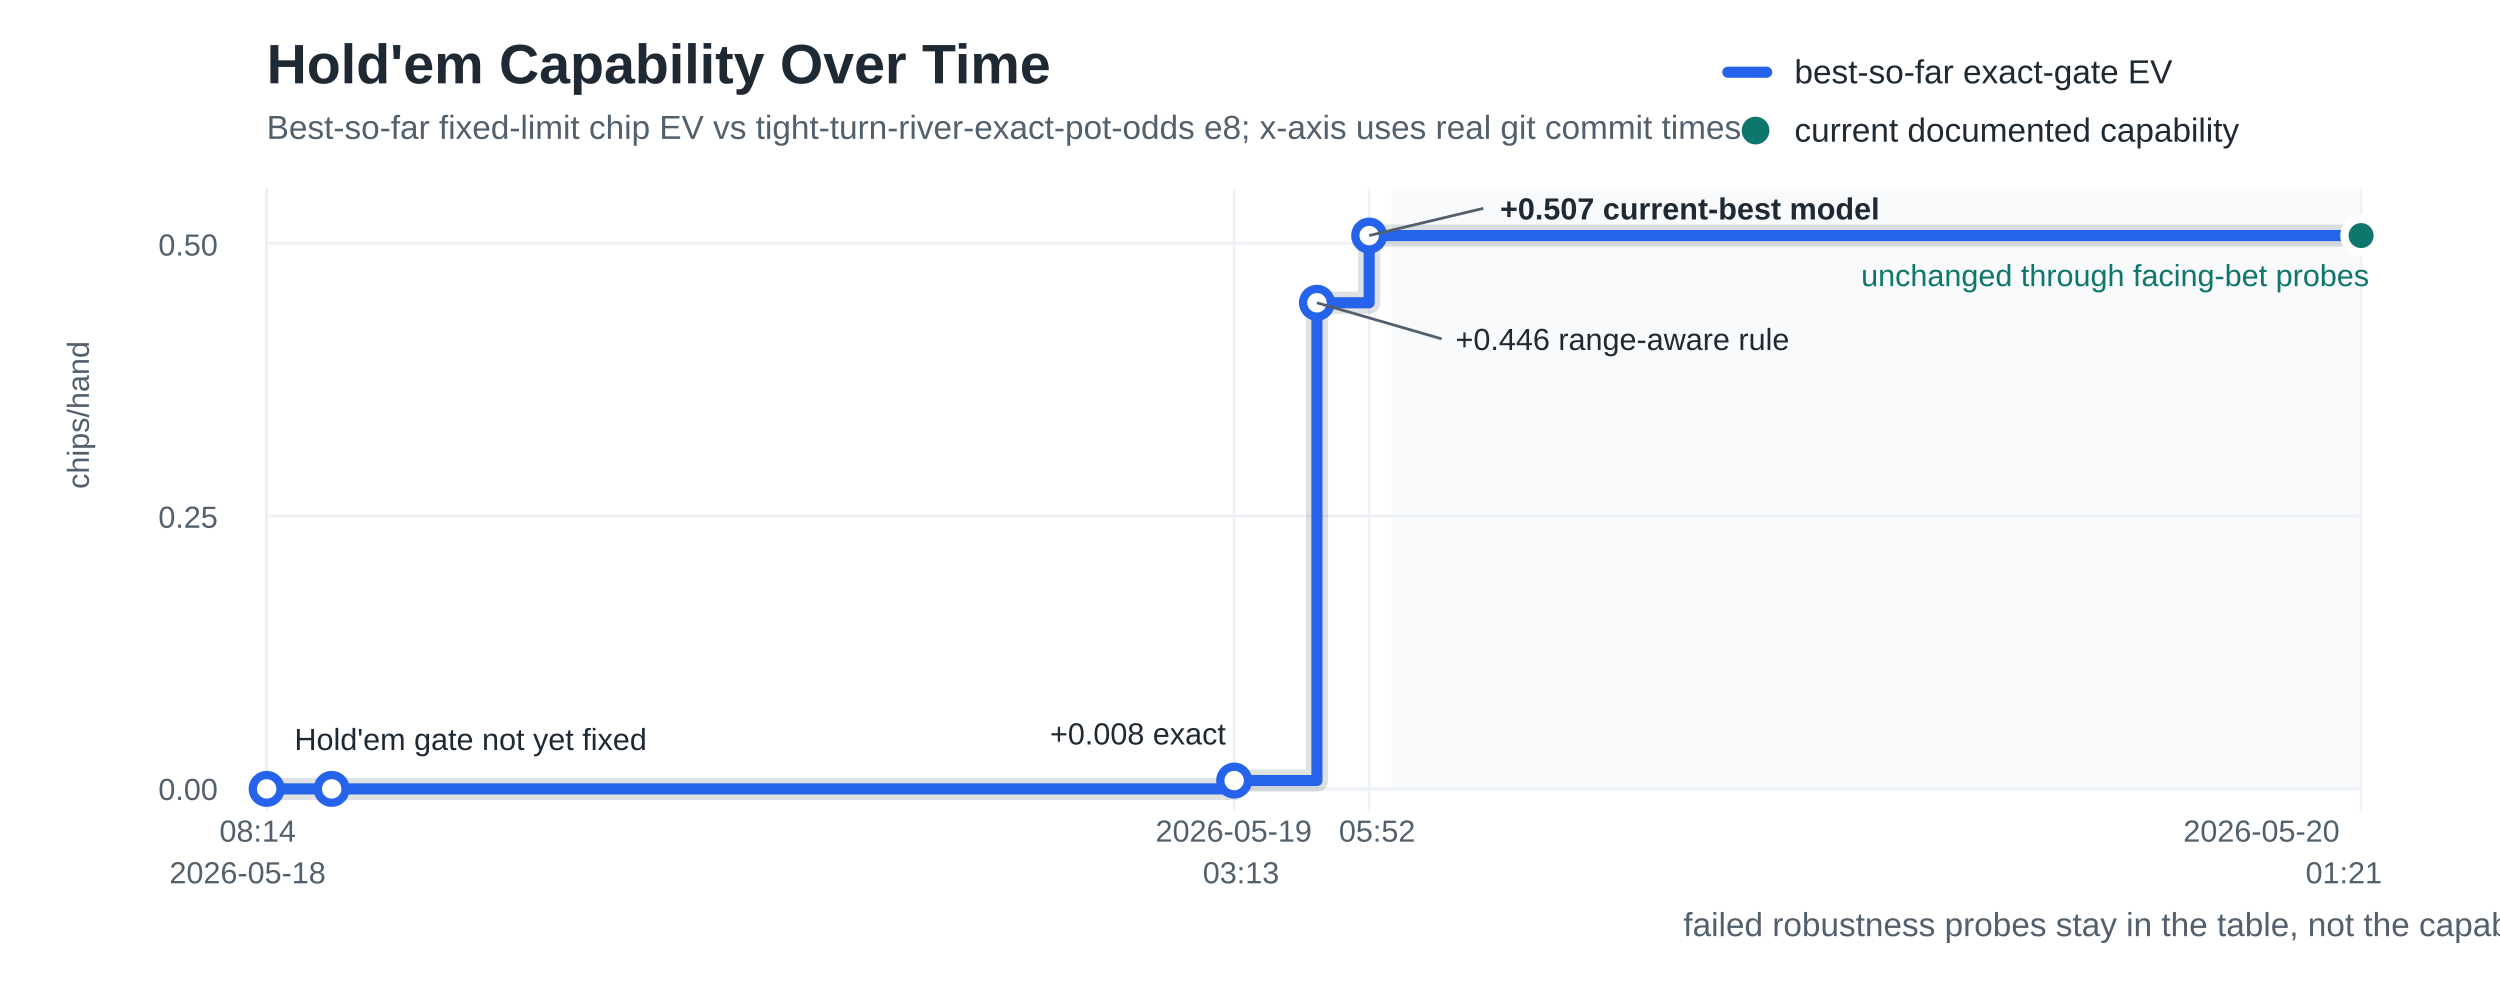
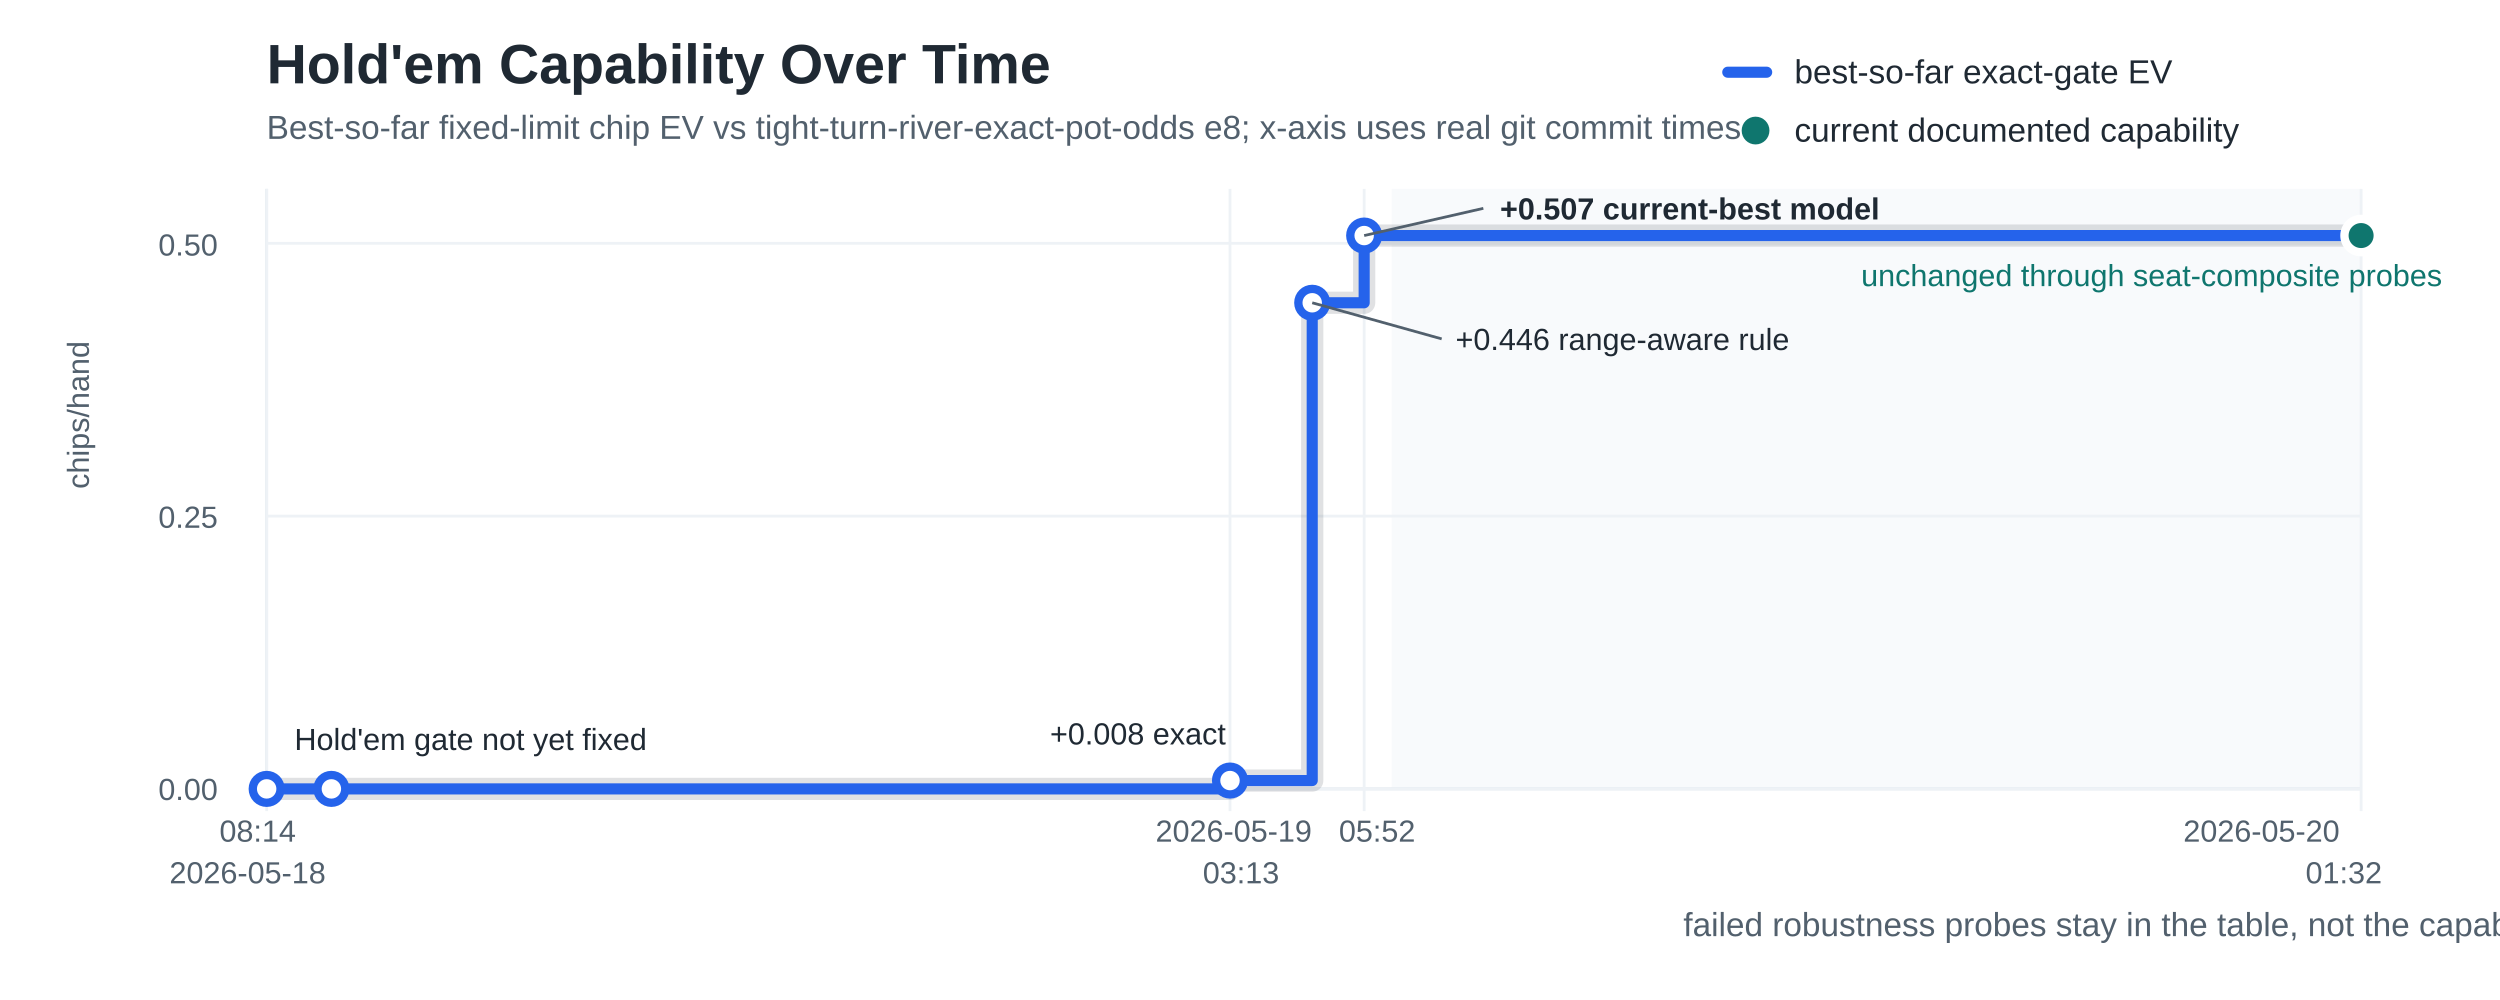
<svg xmlns="http://www.w3.org/2000/svg" width="900" height="360" viewBox="0 0 900 360" role="img" aria-labelledby="title desc">
  <rect width="900" height="360" fill="#ffffff" />
  <rect x="501" y="68" width="349" height="216" fill="#f8fafc" />
  <text x="96" y="30" font-family="Arial, Helvetica, sans-serif" font-size="20" font-weight="700" fill="#1f2933">Hold'em Capability Over Time</text>
  <text x="96" y="50" font-family="Arial, Helvetica, sans-serif" font-size="12" fill="#52606d">Best-so-far fixed-limit chip EV vs tight-turn-river-exact-pot-odds e8; x-axis uses real git commit times</text>
  <g stroke="#d9e2ec" stroke-width="1">
    <line x1="96" y1="284" x2="850" y2="284" />
    <line x1="96" y1="68" x2="96" y2="284" />
  </g>
  <g font-family="Arial, Helvetica, sans-serif" font-size="11" fill="#52606d">
    <line x1="96" y1="284.0" x2="850" y2="284.0" stroke="#eef2f6" stroke-width="1" />
    <text x="57" y="288">0.00</text>
    <line x1="96" y1="185.8" x2="850" y2="185.8" stroke="#eef2f6" stroke-width="1" />
    <text x="57" y="190">0.25</text>
    <line x1="96" y1="87.6" x2="850" y2="87.6" stroke="#eef2f6" stroke-width="1" />
    <text x="57" y="92">0.50</text>
    <text x="32" y="176" transform="rotate(-90 32 176)">chips/hand</text>
  </g>
  <g stroke="#eef2f6" stroke-width="1">
    <line x1="96.0" y1="68" x2="96.0" y2="292" />
-     <line x1="444.3" y1="68" x2="444.3" y2="292" />
-     <line x1="492.9" y1="68" x2="492.9" y2="292" />
+     <line x1="442.8" y1="68" x2="442.8" y2="292" />
+     <line x1="491.1" y1="68" x2="491.1" y2="292" />
    <line x1="850.0" y1="68" x2="850.0" y2="292" />
  </g>
-   <path d="M 96.0 284.0 L 119.4 284.0 L 119.4 284.0 L 444.3 284.0 L 444.3 281.0 L 474.1 281.0 L 474.1 109.0 L 492.9 109.0 L 492.9 84.8 L 850.0 84.8 L 850.0 84.8" fill="none" stroke="#1f2933" stroke-opacity="0.14" stroke-width="8" stroke-linecap="round" stroke-linejoin="round" />
-   <path d="M 96.0 284.0 L 119.4 284.0 L 119.4 284.0 L 444.3 284.0 L 444.3 281.0 L 474.1 281.0 L 474.1 109.0 L 492.9 109.0 L 492.9 84.8 L 850.0 84.8 L 850.0 84.8" fill="none" stroke="#2563eb" stroke-width="4" stroke-linecap="round" stroke-linejoin="round" />
+   <path d="M 96.0 284.0 L 119.3 284.0 L 119.3 284.0 L 442.8 284.0 L 442.8 281.0 L 472.4 281.0 L 472.4 109.0 L 491.1 109.0 L 491.1 84.8 L 850.0 84.8 L 850.0 84.8" fill="none" stroke="#1f2933" stroke-opacity="0.14" stroke-width="8" stroke-linecap="round" stroke-linejoin="round" />
+   <path d="M 96.0 284.0 L 119.3 284.0 L 119.3 284.0 L 442.8 284.0 L 442.8 281.0 L 472.4 281.0 L 472.4 109.0 L 491.1 109.0 L 491.1 84.8 L 850.0 84.8 L 850.0 84.8" fill="none" stroke="#2563eb" stroke-width="4" stroke-linecap="round" stroke-linejoin="round" />
  <g fill="#ffffff" stroke="#2563eb" stroke-width="3">
    <circle cx="96.0" cy="284.0" r="5" />
-     <circle cx="119.4" cy="284.0" r="5" />
-     <circle cx="444.3" cy="281.0" r="5" />
-     <circle cx="474.1" cy="109.0" r="5" />
-     <circle cx="492.9" cy="84.8" r="5" />
+     <circle cx="119.3" cy="284.0" r="5" />
+     <circle cx="442.8" cy="281.0" r="5" />
+     <circle cx="472.4" cy="109.0" r="5" />
+     <circle cx="491.1" cy="84.8" r="5" />
  </g>
  <circle cx="850.0" cy="84.8" r="6" fill="#0f766e" stroke="#ffffff" stroke-width="3" />
  <g font-family="Arial, Helvetica, sans-serif" font-size="11" fill="#1f2933">
    <text x="106" y="270">Hold'em gate not yet fixed</text>
    <text x="378" y="268">+0.008 exact</text>
-     <line x1="474.1" y1="109.0" x2="519" y2="122" stroke="#52606d" stroke-width="1" />
+     <line x1="472.4" y1="109.0" x2="519" y2="122" stroke="#52606d" stroke-width="1" />
    <text x="524" y="126">+0.446 range-aware rule</text>
-     <line x1="492.9" y1="84.8" x2="534" y2="75" stroke="#52606d" stroke-width="1" />
+     <line x1="491.1" y1="84.8" x2="534" y2="75" stroke="#52606d" stroke-width="1" />
    <text x="540" y="79" font-weight="700">+0.507 current-best model</text>
-     <text x="670" y="103" fill="#0f766e">unchanged through facing-bet probes</text>
+     <text x="670" y="103" fill="#0f766e">unchanged through seat-composite probes</text>
  </g>
  <g font-family="Arial, Helvetica, sans-serif" font-size="11" fill="#52606d">
    <text x="61" y="318">2026-05-18</text>
    <text x="79" y="303">08:14</text>
    <text x="416" y="303">2026-05-19</text>
    <text x="433" y="318">03:13</text>
    <text x="482" y="303">05:52</text>
    <text x="786" y="303">2026-05-20</text>
-     <text x="830" y="318">01:21</text>
+     <text x="830" y="318">01:32</text>
  </g>
  <g font-family="Arial, Helvetica, sans-serif" font-size="12" fill="#1f2933">
    <rect x="620" y="24" width="18" height="4" fill="#2563eb" rx="2" />
    <text x="646" y="30">best-so-far exact-gate EV</text>
    <circle cx="632" cy="47" r="5" fill="#0f766e" />
    <text x="646" y="51">current documented capability</text>
    <text x="606" y="337" fill="#52606d">failed robustness probes stay in the table, not the capability line</text>
  </g>
</svg>
